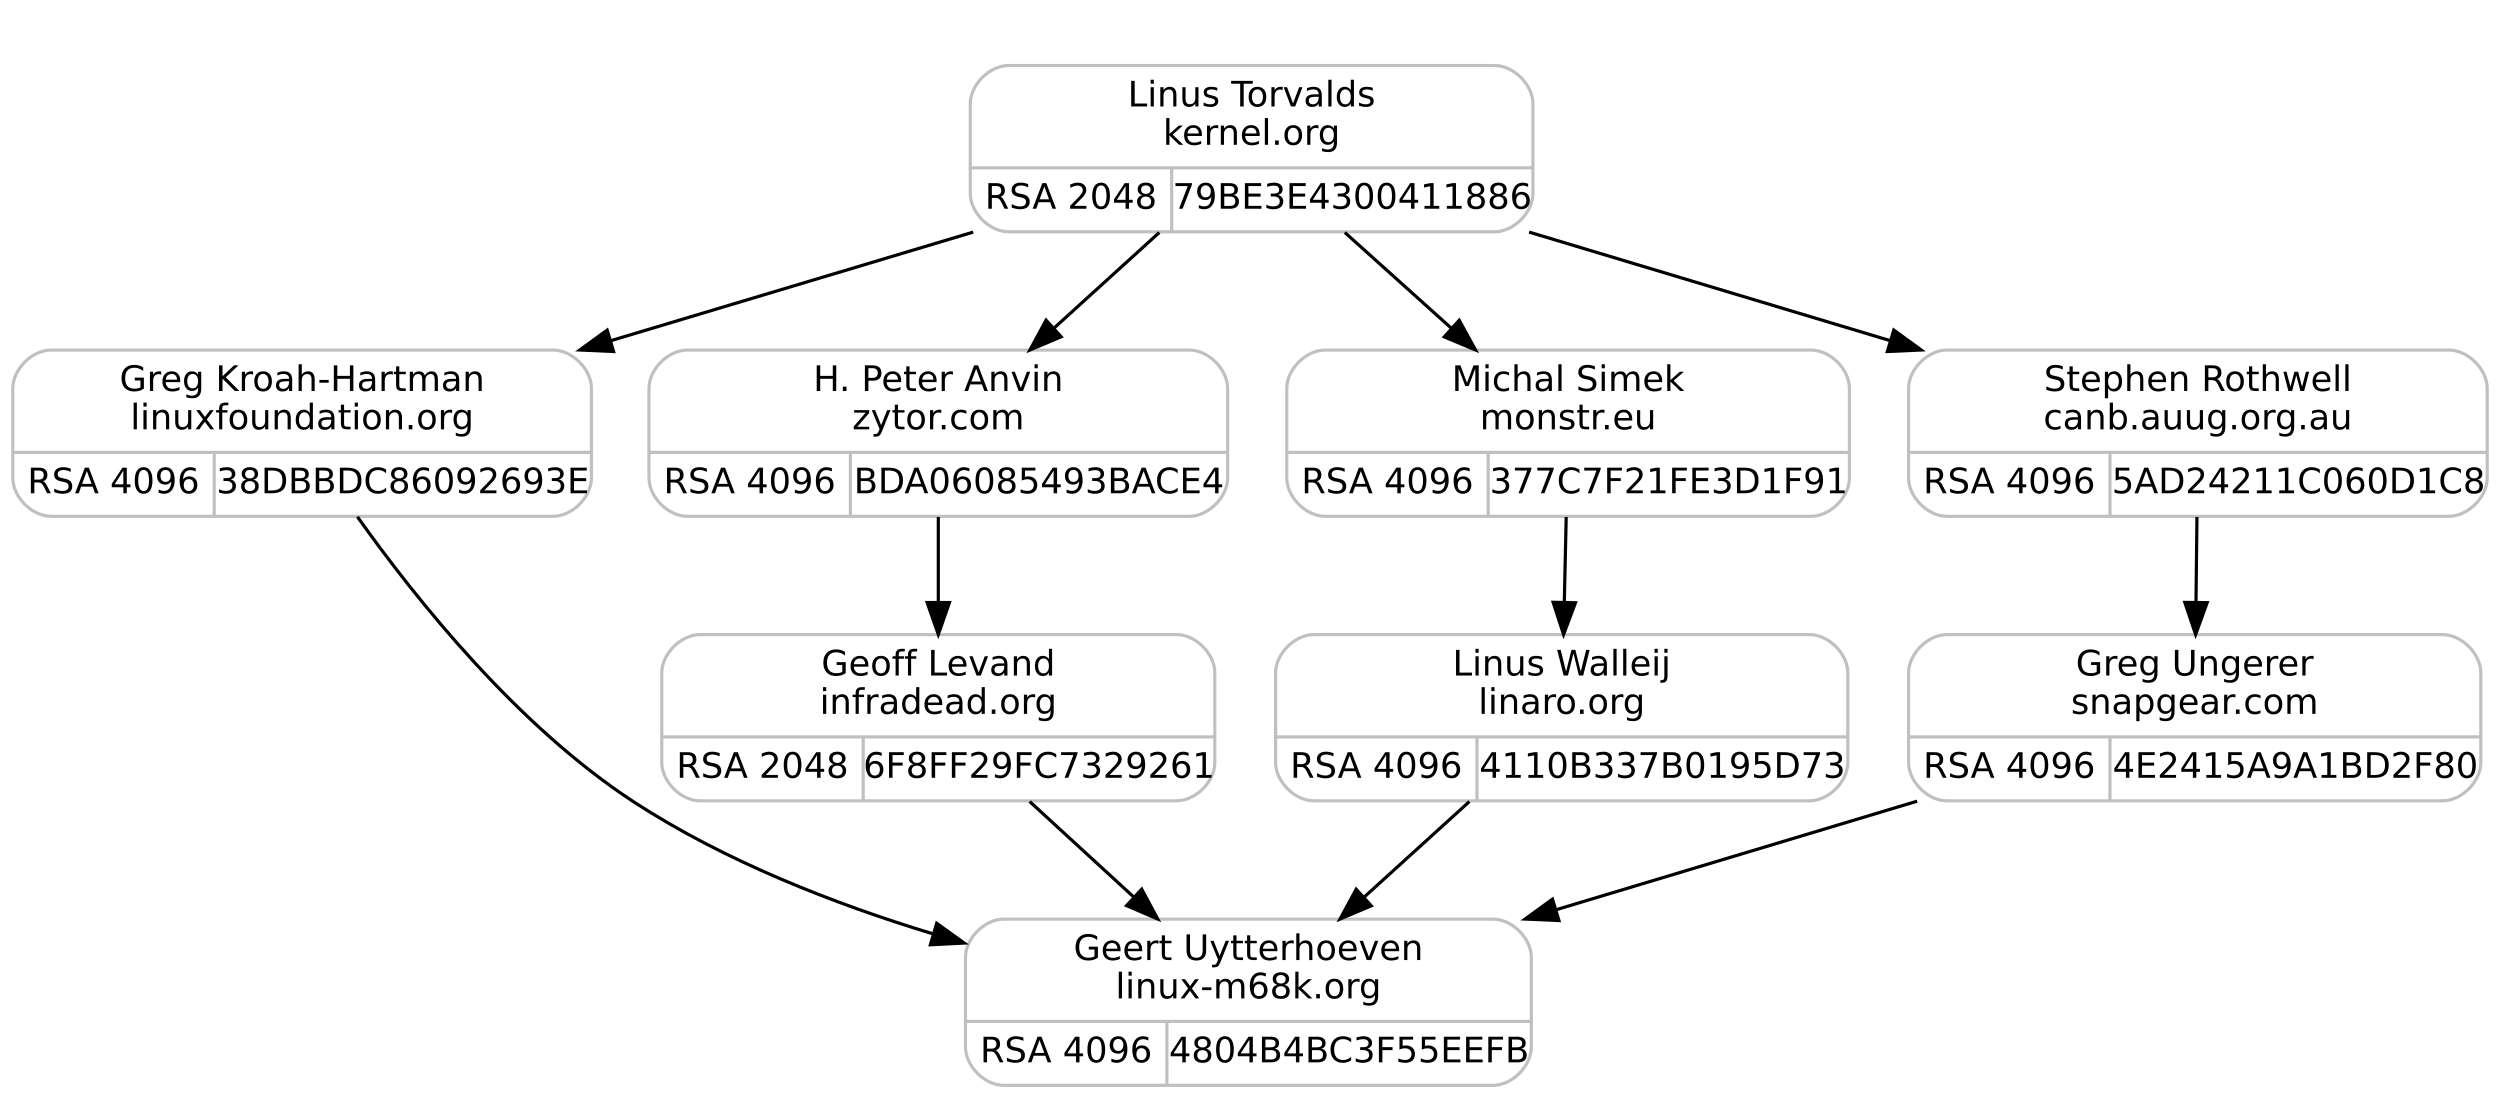
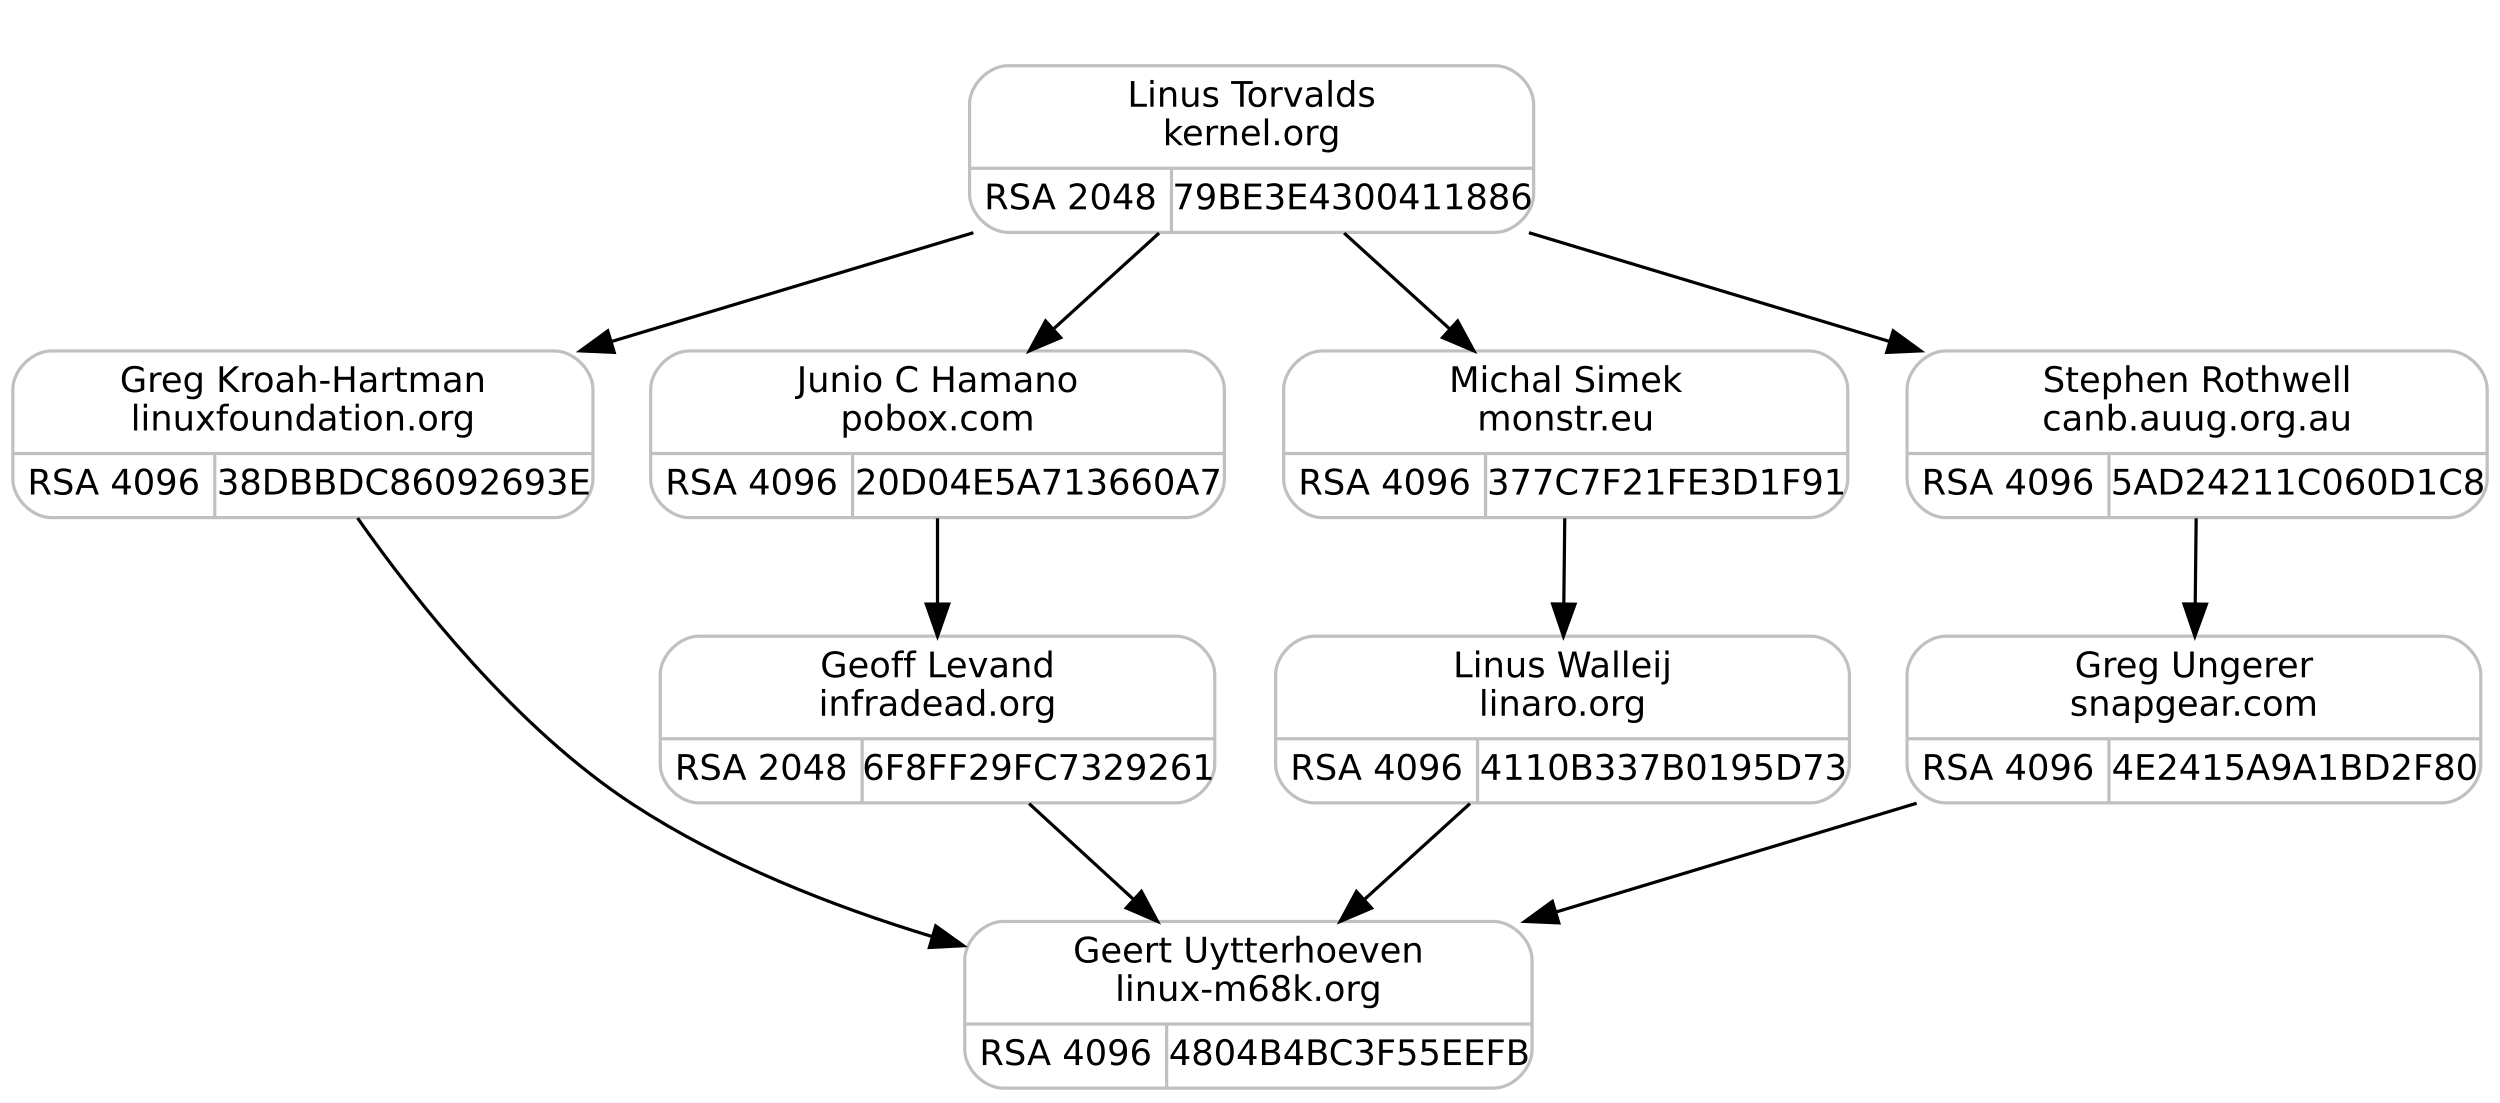
- <svg xmlns="http://www.w3.org/2000/svg" width="782pt" height="344pt" viewBox="0.00 0.00 782.00 344.00">
+ <svg xmlns="http://www.w3.org/2000/svg" width="780pt" height="344pt" viewBox="0.00 0.00 780.00 344.00">
  <g id="graph0" class="graph" transform="scale(1 1) rotate(0) translate(4 340)">
-     <polygon fill="#ffffff" stroke="transparent" points="-4,4 -4,-340 778,-340 778,4 -4,4" />
+     <polygon fill="#ffffff" stroke="transparent" points="-4,4 -4,-340 776,-340 776,4 -4,4" />
    <g id="clust1" class="cluster">
-       <polygon fill="none" stroke="#ffffff" points="291.5,-259 291.5,-328 483.5,-328 483.5,-259 291.5,-259" />
+       <polygon fill="none" stroke="#ffffff" points="290.5,-259 290.5,-328 482.5,-328 482.5,-259 290.5,-259" />
    </g>
    <g id="node1" class="node">
      <path fill="none" stroke="#c0c0c0" d="M12,-178.5C12,-178.5 169,-178.5 169,-178.5 175,-178.5 181,-184.5 181,-190.5 181,-190.5 181,-218.5 181,-218.5 181,-224.5 175,-230.5 169,-230.5 169,-230.5 12,-230.5 12,-230.5 6,-230.5 0,-224.5 0,-218.5 0,-218.5 0,-190.5 0,-190.5 0,-184.5 6,-178.5 12,-178.5" />
      <text text-anchor="middle" x="90.5" y="-217.7" font-family="droid sans,dejavu sans,helvetica" font-size="11.00" fill="#000000">Greg Kroah-Hartman</text>
      <text text-anchor="middle" x="90.5" y="-205.7" font-family="droid sans,dejavu sans,helvetica" font-size="11.00" fill="#000000">linuxfoundation.org</text>
      <polyline fill="none" stroke="#c0c0c0" points="0,-198.5 181,-198.5 " />
      <text text-anchor="middle" x="31.5" y="-185.7" font-family="droid sans,dejavu sans,helvetica" font-size="11.00" fill="#000000">RSA 4096</text>
      <polyline fill="none" stroke="#c0c0c0" points="63,-178.5 63,-198.5 " />
      <text text-anchor="middle" x="122" y="-185.7" font-family="droid sans,dejavu sans,helvetica" font-size="11.00" fill="#000000">38DBBDC86092693E</text>
    </g>
    <g id="node3" class="node">
-       <path fill="none" stroke="#c0c0c0" d="M310,-.5C310,-.5 463,-.5 463,-.5 469,-.5 475,-6.5 475,-12.5 475,-12.5 475,-40.5 475,-40.5 475,-46.5 469,-52.5 463,-52.5 463,-52.5 310,-52.5 310,-52.5 304,-52.5 298,-46.5 298,-40.5 298,-40.5 298,-12.5 298,-12.5 298,-6.5 304,-.5 310,-.5" />
-       <text text-anchor="middle" x="386.5" y="-39.7" font-family="droid sans,dejavu sans,helvetica" font-size="11.00" fill="#000000">Geert Uytterhoeven</text>
-       <text text-anchor="middle" x="386.5" y="-27.7" font-family="droid sans,dejavu sans,helvetica" font-size="11.00" fill="#000000">linux-m68k.org</text>
-       <polyline fill="none" stroke="#c0c0c0" points="298,-20.5 475,-20.5 " />
-       <text text-anchor="middle" x="329.5" y="-7.7" font-family="droid sans,dejavu sans,helvetica" font-size="11.00" fill="#000000">RSA 4096</text>
-       <polyline fill="none" stroke="#c0c0c0" points="361,-.5 361,-20.5 " />
-       <text text-anchor="middle" x="418" y="-7.7" font-family="droid sans,dejavu sans,helvetica" font-size="11.00" fill="#000000">4804B4BC3F55EEFB</text>
+       <path fill="none" stroke="#c0c0c0" d="M309,-.5C309,-.5 462,-.5 462,-.5 468,-.5 474,-6.5 474,-12.5 474,-12.5 474,-40.5 474,-40.5 474,-46.5 468,-52.5 462,-52.5 462,-52.5 309,-52.5 309,-52.5 303,-52.5 297,-46.5 297,-40.5 297,-40.5 297,-12.5 297,-12.5 297,-6.5 303,-.5 309,-.5" />
+       <text text-anchor="middle" x="385.5" y="-39.7" font-family="droid sans,dejavu sans,helvetica" font-size="11.00" fill="#000000">Geert Uytterhoeven</text>
+       <text text-anchor="middle" x="385.5" y="-27.7" font-family="droid sans,dejavu sans,helvetica" font-size="11.00" fill="#000000">linux-m68k.org</text>
+       <polyline fill="none" stroke="#c0c0c0" points="297,-20.5 474,-20.5 " />
+       <text text-anchor="middle" x="328.5" y="-7.7" font-family="droid sans,dejavu sans,helvetica" font-size="11.00" fill="#000000">RSA 4096</text>
+       <polyline fill="none" stroke="#c0c0c0" points="360,-.5 360,-20.5 " />
+       <text text-anchor="middle" x="417" y="-7.7" font-family="droid sans,dejavu sans,helvetica" font-size="11.00" fill="#000000">4804B4BC3F55EEFB</text>
    </g>
    <g id="edge2" class="edge">
-       <path fill="none" stroke="#000000" d="M107.787,-178.367C126.329,-152.251 158.072,-112.67 194.5,-89 222.604,-70.739 256.496,-57.4 287.934,-47.854" />
-       <polygon fill="#000000" stroke="#000000" points="288.995,-51.19 297.602,-45.012 287.021,-44.474 288.995,-51.19" />
+       <path fill="none" stroke="#000000" d="M107.564,-178.361C125.883,-152.24 157.285,-112.656 193.5,-89 221.56,-70.671 255.441,-57.315 286.882,-47.775" />
+       <polygon fill="#000000" stroke="#000000" points="287.943,-51.111 296.552,-44.935 285.971,-44.394 287.943,-51.111" />
    </g>
    <g id="node2" class="node">
-       <path fill="none" stroke="#c0c0c0" d="M311.5,-267.5C311.5,-267.5 463.5,-267.5 463.5,-267.5 469.5,-267.5 475.5,-273.5 475.5,-279.5 475.5,-279.5 475.5,-307.5 475.5,-307.5 475.5,-313.5 469.5,-319.5 463.5,-319.5 463.5,-319.5 311.5,-319.5 311.5,-319.5 305.5,-319.5 299.5,-313.5 299.5,-307.5 299.5,-307.5 299.5,-279.5 299.5,-279.5 299.5,-273.5 305.5,-267.5 311.5,-267.5" />
-       <text text-anchor="middle" x="387.5" y="-306.7" font-family="droid sans,dejavu sans,helvetica" font-size="11.00" fill="#000000">Linus Torvalds</text>
-       <text text-anchor="middle" x="387.5" y="-294.7" font-family="droid sans,dejavu sans,helvetica" font-size="11.00" fill="#000000">kernel.org</text>
-       <polyline fill="none" stroke="#c0c0c0" points="299.5,-287.5 475.5,-287.5 " />
-       <text text-anchor="middle" x="331" y="-274.7" font-family="droid sans,dejavu sans,helvetica" font-size="11.00" fill="#000000">RSA 2048</text>
-       <polyline fill="none" stroke="#c0c0c0" points="362.5,-267.5 362.5,-287.5 " />
-       <text text-anchor="middle" x="419" y="-274.7" font-family="droid sans,dejavu sans,helvetica" font-size="11.00" fill="#000000">79BE3E4300411886</text>
+       <path fill="none" stroke="#c0c0c0" d="M310.5,-267.5C310.5,-267.5 462.5,-267.5 462.5,-267.5 468.5,-267.5 474.5,-273.5 474.5,-279.5 474.5,-279.5 474.5,-307.5 474.5,-307.5 474.5,-313.5 468.5,-319.5 462.5,-319.5 462.5,-319.5 310.5,-319.5 310.5,-319.5 304.5,-319.5 298.5,-313.5 298.5,-307.5 298.5,-307.5 298.5,-279.5 298.5,-279.5 298.5,-273.5 304.5,-267.5 310.5,-267.5" />
+       <text text-anchor="middle" x="386.5" y="-306.7" font-family="droid sans,dejavu sans,helvetica" font-size="11.00" fill="#000000">Linus Torvalds</text>
+       <text text-anchor="middle" x="386.5" y="-294.7" font-family="droid sans,dejavu sans,helvetica" font-size="11.00" fill="#000000">kernel.org</text>
+       <polyline fill="none" stroke="#c0c0c0" points="298.5,-287.5 474.5,-287.5 " />
+       <text text-anchor="middle" x="330" y="-274.7" font-family="droid sans,dejavu sans,helvetica" font-size="11.00" fill="#000000">RSA 2048</text>
+       <polyline fill="none" stroke="#c0c0c0" points="361.5,-267.5 361.5,-287.5 " />
+       <text text-anchor="middle" x="418" y="-274.7" font-family="droid sans,dejavu sans,helvetica" font-size="11.00" fill="#000000">79BE3E4300411886</text>
    </g>
    <g id="edge1" class="edge">
-       <path fill="none" stroke="#000000" d="M300.397,-267.398C264.808,-256.734 223.51,-244.358 187.008,-233.42" />
-       <polygon fill="#000000" stroke="#000000" points="187.929,-230.042 177.345,-230.524 185.919,-236.748 187.929,-230.042" />
+       <path fill="none" stroke="#000000" d="M299.69,-267.398C264.222,-256.734 223.062,-244.358 186.683,-233.42" />
+       <polygon fill="#000000" stroke="#000000" points="187.637,-230.052 177.052,-230.524 185.621,-236.756 187.637,-230.052" />
    </g>
    <g id="node4" class="node">
-       <path fill="none" stroke="#c0c0c0" d="M211,-178.5C211,-178.5 368,-178.5 368,-178.5 374,-178.5 380,-184.5 380,-190.5 380,-190.5 380,-218.5 380,-218.5 380,-224.5 374,-230.5 368,-230.5 368,-230.5 211,-230.5 211,-230.5 205,-230.5 199,-224.5 199,-218.5 199,-218.5 199,-190.5 199,-190.5 199,-184.5 205,-178.5 211,-178.5" />
-       <text text-anchor="middle" x="289.5" y="-217.7" font-family="droid sans,dejavu sans,helvetica" font-size="11.00" fill="#000000">H. Peter Anvin</text>
-       <text text-anchor="middle" x="289.5" y="-205.7" font-family="droid sans,dejavu sans,helvetica" font-size="11.00" fill="#000000">zytor.com</text>
-       <polyline fill="none" stroke="#c0c0c0" points="199,-198.5 380,-198.5 " />
+       <path fill="none" stroke="#c0c0c0" d="M211,-178.5C211,-178.5 366,-178.5 366,-178.5 372,-178.5 378,-184.5 378,-190.5 378,-190.5 378,-218.5 378,-218.5 378,-224.5 372,-230.5 366,-230.5 366,-230.5 211,-230.5 211,-230.5 205,-230.5 199,-224.5 199,-218.5 199,-218.5 199,-190.5 199,-190.5 199,-184.5 205,-178.5 211,-178.5" />
+       <text text-anchor="middle" x="288.5" y="-217.7" font-family="droid sans,dejavu sans,helvetica" font-size="11.00" fill="#000000">Junio C Hamano</text>
+       <text text-anchor="middle" x="288.5" y="-205.7" font-family="droid sans,dejavu sans,helvetica" font-size="11.00" fill="#000000">pobox.com</text>
+       <polyline fill="none" stroke="#c0c0c0" points="199,-198.5 378,-198.5 " />
      <text text-anchor="middle" x="230.5" y="-185.7" font-family="droid sans,dejavu sans,helvetica" font-size="11.00" fill="#000000">RSA 4096</text>
      <polyline fill="none" stroke="#c0c0c0" points="262,-178.5 262,-198.5 " />
-       <text text-anchor="middle" x="321" y="-185.7" font-family="droid sans,dejavu sans,helvetica" font-size="11.00" fill="#000000">BDA06085493BACE4</text>
+       <text text-anchor="middle" x="320" y="-185.7" font-family="droid sans,dejavu sans,helvetica" font-size="11.00" fill="#000000">20D04E5A713660A7</text>
    </g>
    <g id="edge3" class="edge">
-       <path fill="none" stroke="#000000" d="M358.627,-267.278C348.359,-257.954 336.664,-247.333 325.851,-237.513" />
-       <polygon fill="#000000" stroke="#000000" points="327.923,-234.666 318.167,-230.534 323.217,-239.848 327.923,-234.666" />
+       <path fill="none" stroke="#000000" d="M357.627,-267.278C347.359,-257.954 335.664,-247.333 324.851,-237.513" />
+       <polygon fill="#000000" stroke="#000000" points="326.923,-234.666 317.167,-230.534 322.217,-239.848 326.923,-234.666" />
    </g>
    <g id="node6" class="node">
-       <path fill="none" stroke="#c0c0c0" d="M410.5,-178.5C410.5,-178.5 562.5,-178.5 562.5,-178.5 568.5,-178.5 574.5,-184.5 574.5,-190.5 574.5,-190.5 574.5,-218.5 574.5,-218.5 574.5,-224.5 568.5,-230.5 562.5,-230.5 562.5,-230.5 410.5,-230.5 410.5,-230.5 404.5,-230.5 398.5,-224.5 398.5,-218.5 398.5,-218.5 398.5,-190.5 398.5,-190.5 398.5,-184.5 404.5,-178.5 410.5,-178.5" />
-       <text text-anchor="middle" x="486.5" y="-217.7" font-family="droid sans,dejavu sans,helvetica" font-size="11.00" fill="#000000">Michal Simek</text>
-       <text text-anchor="middle" x="486.5" y="-205.7" font-family="droid sans,dejavu sans,helvetica" font-size="11.00" fill="#000000">monstr.eu</text>
-       <polyline fill="none" stroke="#c0c0c0" points="398.5,-198.5 574.5,-198.5 " />
-       <text text-anchor="middle" x="430" y="-185.7" font-family="droid sans,dejavu sans,helvetica" font-size="11.00" fill="#000000">RSA 4096</text>
-       <polyline fill="none" stroke="#c0c0c0" points="461.5,-178.5 461.5,-198.5 " />
-       <text text-anchor="middle" x="518" y="-185.7" font-family="droid sans,dejavu sans,helvetica" font-size="11.00" fill="#000000">377C7F21FE3D1F91</text>
+       <path fill="none" stroke="#c0c0c0" d="M408.5,-178.5C408.5,-178.5 560.5,-178.5 560.5,-178.5 566.5,-178.5 572.5,-184.5 572.5,-190.5 572.5,-190.5 572.5,-218.5 572.5,-218.5 572.5,-224.5 566.5,-230.5 560.5,-230.5 560.5,-230.5 408.5,-230.5 408.5,-230.5 402.5,-230.5 396.5,-224.5 396.5,-218.5 396.5,-218.5 396.5,-190.5 396.5,-190.5 396.5,-184.5 402.5,-178.5 408.5,-178.5" />
+       <text text-anchor="middle" x="484.5" y="-217.7" font-family="droid sans,dejavu sans,helvetica" font-size="11.00" fill="#000000">Michal Simek</text>
+       <text text-anchor="middle" x="484.5" y="-205.7" font-family="droid sans,dejavu sans,helvetica" font-size="11.00" fill="#000000">monstr.eu</text>
+       <polyline fill="none" stroke="#c0c0c0" points="396.5,-198.5 572.5,-198.5 " />
+       <text text-anchor="middle" x="428" y="-185.7" font-family="droid sans,dejavu sans,helvetica" font-size="11.00" fill="#000000">RSA 4096</text>
+       <polyline fill="none" stroke="#c0c0c0" points="459.5,-178.5 459.5,-198.5 " />
+       <text text-anchor="middle" x="516" y="-185.7" font-family="droid sans,dejavu sans,helvetica" font-size="11.00" fill="#000000">377C7F21FE3D1F91</text>
    </g>
    <g id="edge6" class="edge">
-       <path fill="none" stroke="#000000" d="M416.668,-267.278C427.141,-257.863 439.084,-247.126 450.096,-237.227" />
-       <polygon fill="#000000" stroke="#000000" points="452.444,-239.822 457.541,-230.534 447.764,-234.617 452.444,-239.822" />
+       <path fill="none" stroke="#000000" d="M415.373,-267.278C425.641,-257.954 437.336,-247.333 448.149,-237.513" />
+       <polygon fill="#000000" stroke="#000000" points="450.783,-239.848 455.833,-230.534 446.077,-234.666 450.783,-239.848" />
    </g>
    <g id="node8" class="node">
-       <path fill="none" stroke="#c0c0c0" d="M605,-178.5C605,-178.5 762,-178.5 762,-178.5 768,-178.5 774,-184.5 774,-190.5 774,-190.5 774,-218.5 774,-218.5 774,-224.5 768,-230.5 762,-230.5 762,-230.5 605,-230.5 605,-230.5 599,-230.5 593,-224.5 593,-218.5 593,-218.5 593,-190.5 593,-190.5 593,-184.5 599,-178.5 605,-178.5" />
-       <text text-anchor="middle" x="683.5" y="-217.7" font-family="droid sans,dejavu sans,helvetica" font-size="11.00" fill="#000000">Stephen Rothwell</text>
-       <text text-anchor="middle" x="683.5" y="-205.7" font-family="droid sans,dejavu sans,helvetica" font-size="11.00" fill="#000000">canb.auug.org.au</text>
-       <polyline fill="none" stroke="#c0c0c0" points="593,-198.5 774,-198.5 " />
-       <text text-anchor="middle" x="624.5" y="-185.7" font-family="droid sans,dejavu sans,helvetica" font-size="11.00" fill="#000000">RSA 4096</text>
-       <polyline fill="none" stroke="#c0c0c0" points="656,-178.5 656,-198.5 " />
-       <text text-anchor="middle" x="715" y="-185.7" font-family="droid sans,dejavu sans,helvetica" font-size="11.00" fill="#000000">5AD24211C060D1C8</text>
+       <path fill="none" stroke="#c0c0c0" d="M603,-178.5C603,-178.5 760,-178.5 760,-178.5 766,-178.5 772,-184.5 772,-190.5 772,-190.5 772,-218.5 772,-218.5 772,-224.5 766,-230.5 760,-230.5 760,-230.5 603,-230.5 603,-230.5 597,-230.5 591,-224.5 591,-218.5 591,-218.5 591,-190.5 591,-190.5 591,-184.5 597,-178.5 603,-178.5" />
+       <text text-anchor="middle" x="681.5" y="-217.7" font-family="droid sans,dejavu sans,helvetica" font-size="11.00" fill="#000000">Stephen Rothwell</text>
+       <text text-anchor="middle" x="681.5" y="-205.7" font-family="droid sans,dejavu sans,helvetica" font-size="11.00" fill="#000000">canb.auug.org.au</text>
+       <polyline fill="none" stroke="#c0c0c0" points="591,-198.5 772,-198.5 " />
+       <text text-anchor="middle" x="622.5" y="-185.7" font-family="droid sans,dejavu sans,helvetica" font-size="11.00" fill="#000000">RSA 4096</text>
+       <polyline fill="none" stroke="#c0c0c0" points="654,-178.5 654,-198.5 " />
+       <text text-anchor="middle" x="713" y="-185.7" font-family="droid sans,dejavu sans,helvetica" font-size="11.00" fill="#000000">5AD24211C060D1C8</text>
    </g>
    <g id="edge9" class="edge">
-       <path fill="none" stroke="#000000" d="M474.31,-267.398C509.778,-256.734 550.938,-244.358 587.317,-233.42" />
-       <polygon fill="#000000" stroke="#000000" points="588.379,-236.756 596.948,-230.524 586.363,-230.052 588.379,-236.756" />
+       <path fill="none" stroke="#000000" d="M473.017,-267.398C508.365,-256.734 549.386,-244.358 585.642,-233.42" />
+       <polygon fill="#000000" stroke="#000000" points="586.677,-236.763 595.24,-230.524 584.655,-230.062 586.677,-236.763" />
    </g>
    <g id="node5" class="node">
-       <path fill="none" stroke="#c0c0c0" d="M215,-89.5C215,-89.5 364,-89.5 364,-89.5 370,-89.5 376,-95.5 376,-101.5 376,-101.5 376,-129.5 376,-129.5 376,-135.5 370,-141.5 364,-141.5 364,-141.5 215,-141.5 215,-141.5 209,-141.5 203,-135.5 203,-129.5 203,-129.5 203,-101.5 203,-101.5 203,-95.5 209,-89.5 215,-89.5" />
-       <text text-anchor="middle" x="289.5" y="-128.7" font-family="droid sans,dejavu sans,helvetica" font-size="11.00" fill="#000000">Geoff Levand</text>
-       <text text-anchor="middle" x="289.5" y="-116.7" font-family="droid sans,dejavu sans,helvetica" font-size="11.00" fill="#000000">infradead.org</text>
-       <polyline fill="none" stroke="#c0c0c0" points="203,-109.5 376,-109.5 " />
-       <text text-anchor="middle" x="234.5" y="-96.7" font-family="droid sans,dejavu sans,helvetica" font-size="11.00" fill="#000000">RSA 2048</text>
-       <polyline fill="none" stroke="#c0c0c0" points="266,-89.5 266,-109.5 " />
-       <text text-anchor="middle" x="321" y="-96.7" font-family="droid sans,dejavu sans,helvetica" font-size="11.00" fill="#000000">6F8FF29FC7329261</text>
+       <path fill="none" stroke="#c0c0c0" d="M214,-89.5C214,-89.5 363,-89.5 363,-89.5 369,-89.5 375,-95.5 375,-101.5 375,-101.5 375,-129.5 375,-129.5 375,-135.5 369,-141.5 363,-141.5 363,-141.5 214,-141.5 214,-141.5 208,-141.5 202,-135.5 202,-129.5 202,-129.5 202,-101.5 202,-101.5 202,-95.5 208,-89.5 214,-89.5" />
+       <text text-anchor="middle" x="288.5" y="-128.7" font-family="droid sans,dejavu sans,helvetica" font-size="11.00" fill="#000000">Geoff Levand</text>
+       <text text-anchor="middle" x="288.5" y="-116.7" font-family="droid sans,dejavu sans,helvetica" font-size="11.00" fill="#000000">infradead.org</text>
+       <polyline fill="none" stroke="#c0c0c0" points="202,-109.5 375,-109.5 " />
+       <text text-anchor="middle" x="233.5" y="-96.7" font-family="droid sans,dejavu sans,helvetica" font-size="11.00" fill="#000000">RSA 2048</text>
+       <polyline fill="none" stroke="#c0c0c0" points="265,-89.5 265,-109.5 " />
+       <text text-anchor="middle" x="320" y="-96.7" font-family="droid sans,dejavu sans,helvetica" font-size="11.00" fill="#000000">6F8FF29FC7329261</text>
    </g>
    <g id="edge4" class="edge">
-       <path fill="none" stroke="#000000" d="M289.5,-178.278C289.5,-169.95 289.5,-160.587 289.5,-151.684" />
-       <polygon fill="#000000" stroke="#000000" points="293,-151.534 289.5,-141.534 286,-151.534 293,-151.534" />
+       <path fill="none" stroke="#000000" d="M288.5,-178.278C288.5,-169.95 288.5,-160.587 288.5,-151.684" />
+       <polygon fill="#000000" stroke="#000000" points="292,-151.534 288.5,-141.534 285,-151.534 292,-151.534" />
    </g>
    <g id="edge5" class="edge">
-       <path fill="none" stroke="#000000" d="M318.079,-89.278C328.242,-79.954 339.817,-69.333 350.52,-59.513" />
-       <polygon fill="#000000" stroke="#000000" points="353.123,-61.874 358.126,-52.534 348.391,-56.716 353.123,-61.874" />
+       <path fill="none" stroke="#000000" d="M317.079,-89.278C327.242,-79.954 338.817,-69.333 349.52,-59.513" />
+       <polygon fill="#000000" stroke="#000000" points="352.123,-61.874 357.126,-52.534 347.391,-56.716 352.123,-61.874" />
    </g>
    <g id="node7" class="node">
-       <path fill="none" stroke="#c0c0c0" d="M407,-89.5C407,-89.5 562,-89.5 562,-89.5 568,-89.5 574,-95.5 574,-101.5 574,-101.5 574,-129.5 574,-129.5 574,-135.5 568,-141.5 562,-141.5 562,-141.5 407,-141.5 407,-141.5 401,-141.5 395,-135.5 395,-129.5 395,-129.5 395,-101.5 395,-101.5 395,-95.5 401,-89.5 407,-89.5" />
-       <text text-anchor="middle" x="484.5" y="-128.7" font-family="droid sans,dejavu sans,helvetica" font-size="11.00" fill="#000000">Linus Walleij</text>
-       <text text-anchor="middle" x="484.5" y="-116.7" font-family="droid sans,dejavu sans,helvetica" font-size="11.00" fill="#000000">linaro.org</text>
-       <polyline fill="none" stroke="#c0c0c0" points="395,-109.5 574,-109.5 " />
-       <text text-anchor="middle" x="426.5" y="-96.7" font-family="droid sans,dejavu sans,helvetica" font-size="11.00" fill="#000000">RSA 4096</text>
-       <polyline fill="none" stroke="#c0c0c0" points="458,-89.5 458,-109.5 " />
-       <text text-anchor="middle" x="516" y="-96.7" font-family="droid sans,dejavu sans,helvetica" font-size="11.00" fill="#000000">4110B337B0195D73</text>
+       <path fill="none" stroke="#c0c0c0" d="M406,-89.5C406,-89.5 561,-89.5 561,-89.5 567,-89.5 573,-95.5 573,-101.5 573,-101.5 573,-129.5 573,-129.5 573,-135.5 567,-141.5 561,-141.5 561,-141.5 406,-141.5 406,-141.5 400,-141.5 394,-135.5 394,-129.5 394,-129.5 394,-101.5 394,-101.5 394,-95.5 400,-89.5 406,-89.5" />
+       <text text-anchor="middle" x="483.5" y="-128.7" font-family="droid sans,dejavu sans,helvetica" font-size="11.00" fill="#000000">Linus Walleij</text>
+       <text text-anchor="middle" x="483.5" y="-116.7" font-family="droid sans,dejavu sans,helvetica" font-size="11.00" fill="#000000">linaro.org</text>
+       <polyline fill="none" stroke="#c0c0c0" points="394,-109.5 573,-109.5 " />
+       <text text-anchor="middle" x="425.5" y="-96.7" font-family="droid sans,dejavu sans,helvetica" font-size="11.00" fill="#000000">RSA 4096</text>
+       <polyline fill="none" stroke="#c0c0c0" points="457,-89.5 457,-109.5 " />
+       <text text-anchor="middle" x="515" y="-96.7" font-family="droid sans,dejavu sans,helvetica" font-size="11.00" fill="#000000">4110B337B0195D73</text>
    </g>
    <g id="edge7" class="edge">
-       <path fill="none" stroke="#000000" d="M485.911,-178.278C485.724,-169.95 485.513,-160.587 485.313,-151.684" />
-       <polygon fill="#000000" stroke="#000000" points="488.809,-151.453 485.085,-141.534 481.811,-151.61 488.809,-151.453" />
+       <path fill="none" stroke="#000000" d="M484.205,-178.278C484.112,-169.95 484.007,-160.587 483.907,-151.684" />
+       <polygon fill="#000000" stroke="#000000" points="487.405,-151.494 483.793,-141.534 480.405,-151.573 487.405,-151.494" />
    </g>
    <g id="edge8" class="edge">
-       <path fill="none" stroke="#000000" d="M455.627,-89.278C445.359,-79.954 433.664,-69.333 422.851,-59.513" />
-       <polygon fill="#000000" stroke="#000000" points="424.923,-56.666 415.167,-52.534 420.217,-61.848 424.923,-56.666" />
+       <path fill="none" stroke="#000000" d="M454.627,-89.278C444.359,-79.954 432.664,-69.333 421.851,-59.513" />
+       <polygon fill="#000000" stroke="#000000" points="423.923,-56.666 414.167,-52.534 419.217,-61.848 423.923,-56.666" />
    </g>
    <g id="node9" class="node">
-       <path fill="none" stroke="#c0c0c0" d="M605,-89.5C605,-89.5 760,-89.5 760,-89.5 766,-89.5 772,-95.5 772,-101.5 772,-101.5 772,-129.5 772,-129.5 772,-135.5 766,-141.5 760,-141.5 760,-141.5 605,-141.5 605,-141.5 599,-141.5 593,-135.5 593,-129.5 593,-129.5 593,-101.5 593,-101.5 593,-95.5 599,-89.5 605,-89.5" />
-       <text text-anchor="middle" x="682.5" y="-128.7" font-family="droid sans,dejavu sans,helvetica" font-size="11.00" fill="#000000">Greg Ungerer</text>
-       <text text-anchor="middle" x="682.5" y="-116.7" font-family="droid sans,dejavu sans,helvetica" font-size="11.00" fill="#000000">snapgear.com</text>
-       <polyline fill="none" stroke="#c0c0c0" points="593,-109.5 772,-109.5 " />
-       <text text-anchor="middle" x="624.5" y="-96.7" font-family="droid sans,dejavu sans,helvetica" font-size="11.00" fill="#000000">RSA 4096</text>
-       <polyline fill="none" stroke="#c0c0c0" points="656,-89.5 656,-109.5 " />
-       <text text-anchor="middle" x="714" y="-96.7" font-family="droid sans,dejavu sans,helvetica" font-size="11.00" fill="#000000">4E2415A9A1BD2F80</text>
+       <path fill="none" stroke="#c0c0c0" d="M603,-89.5C603,-89.5 758,-89.5 758,-89.5 764,-89.5 770,-95.5 770,-101.5 770,-101.5 770,-129.5 770,-129.5 770,-135.5 764,-141.5 758,-141.5 758,-141.5 603,-141.5 603,-141.5 597,-141.5 591,-135.5 591,-129.5 591,-129.5 591,-101.5 591,-101.5 591,-95.5 597,-89.5 603,-89.5" />
+       <text text-anchor="middle" x="680.5" y="-128.7" font-family="droid sans,dejavu sans,helvetica" font-size="11.00" fill="#000000">Greg Ungerer</text>
+       <text text-anchor="middle" x="680.5" y="-116.7" font-family="droid sans,dejavu sans,helvetica" font-size="11.00" fill="#000000">snapgear.com</text>
+       <polyline fill="none" stroke="#c0c0c0" points="591,-109.5 770,-109.5 " />
+       <text text-anchor="middle" x="622.5" y="-96.7" font-family="droid sans,dejavu sans,helvetica" font-size="11.00" fill="#000000">RSA 4096</text>
+       <polyline fill="none" stroke="#c0c0c0" points="654,-89.5 654,-109.5 " />
+       <text text-anchor="middle" x="712" y="-96.7" font-family="droid sans,dejavu sans,helvetica" font-size="11.00" fill="#000000">4E2415A9A1BD2F80</text>
    </g>
    <g id="edge10" class="edge">
-       <path fill="none" stroke="#000000" d="M683.205,-178.278C683.112,-169.95 683.007,-160.587 682.907,-151.684" />
-       <polygon fill="#000000" stroke="#000000" points="686.405,-151.494 682.793,-141.534 679.405,-151.573 686.405,-151.494" />
+       <path fill="none" stroke="#000000" d="M681.205,-178.278C681.112,-169.95 681.007,-160.587 680.907,-151.684" />
+       <polygon fill="#000000" stroke="#000000" points="684.405,-151.494 680.793,-141.534 677.405,-151.573 684.405,-151.494" />
    </g>
    <g id="edge11" class="edge">
-       <path fill="none" stroke="#000000" d="M595.69,-89.398C560.222,-78.734 519.062,-66.358 482.683,-55.42" />
-       <polygon fill="#000000" stroke="#000000" points="483.637,-52.052 473.052,-52.524 481.621,-58.755 483.637,-52.052" />
+       <path fill="none" stroke="#000000" d="M593.984,-89.398C558.635,-78.734 517.614,-66.358 481.358,-55.42" />
+       <polygon fill="#000000" stroke="#000000" points="482.345,-52.062 471.76,-52.524 480.323,-58.764 482.345,-52.062" />
    </g>
  </g>
</svg>
